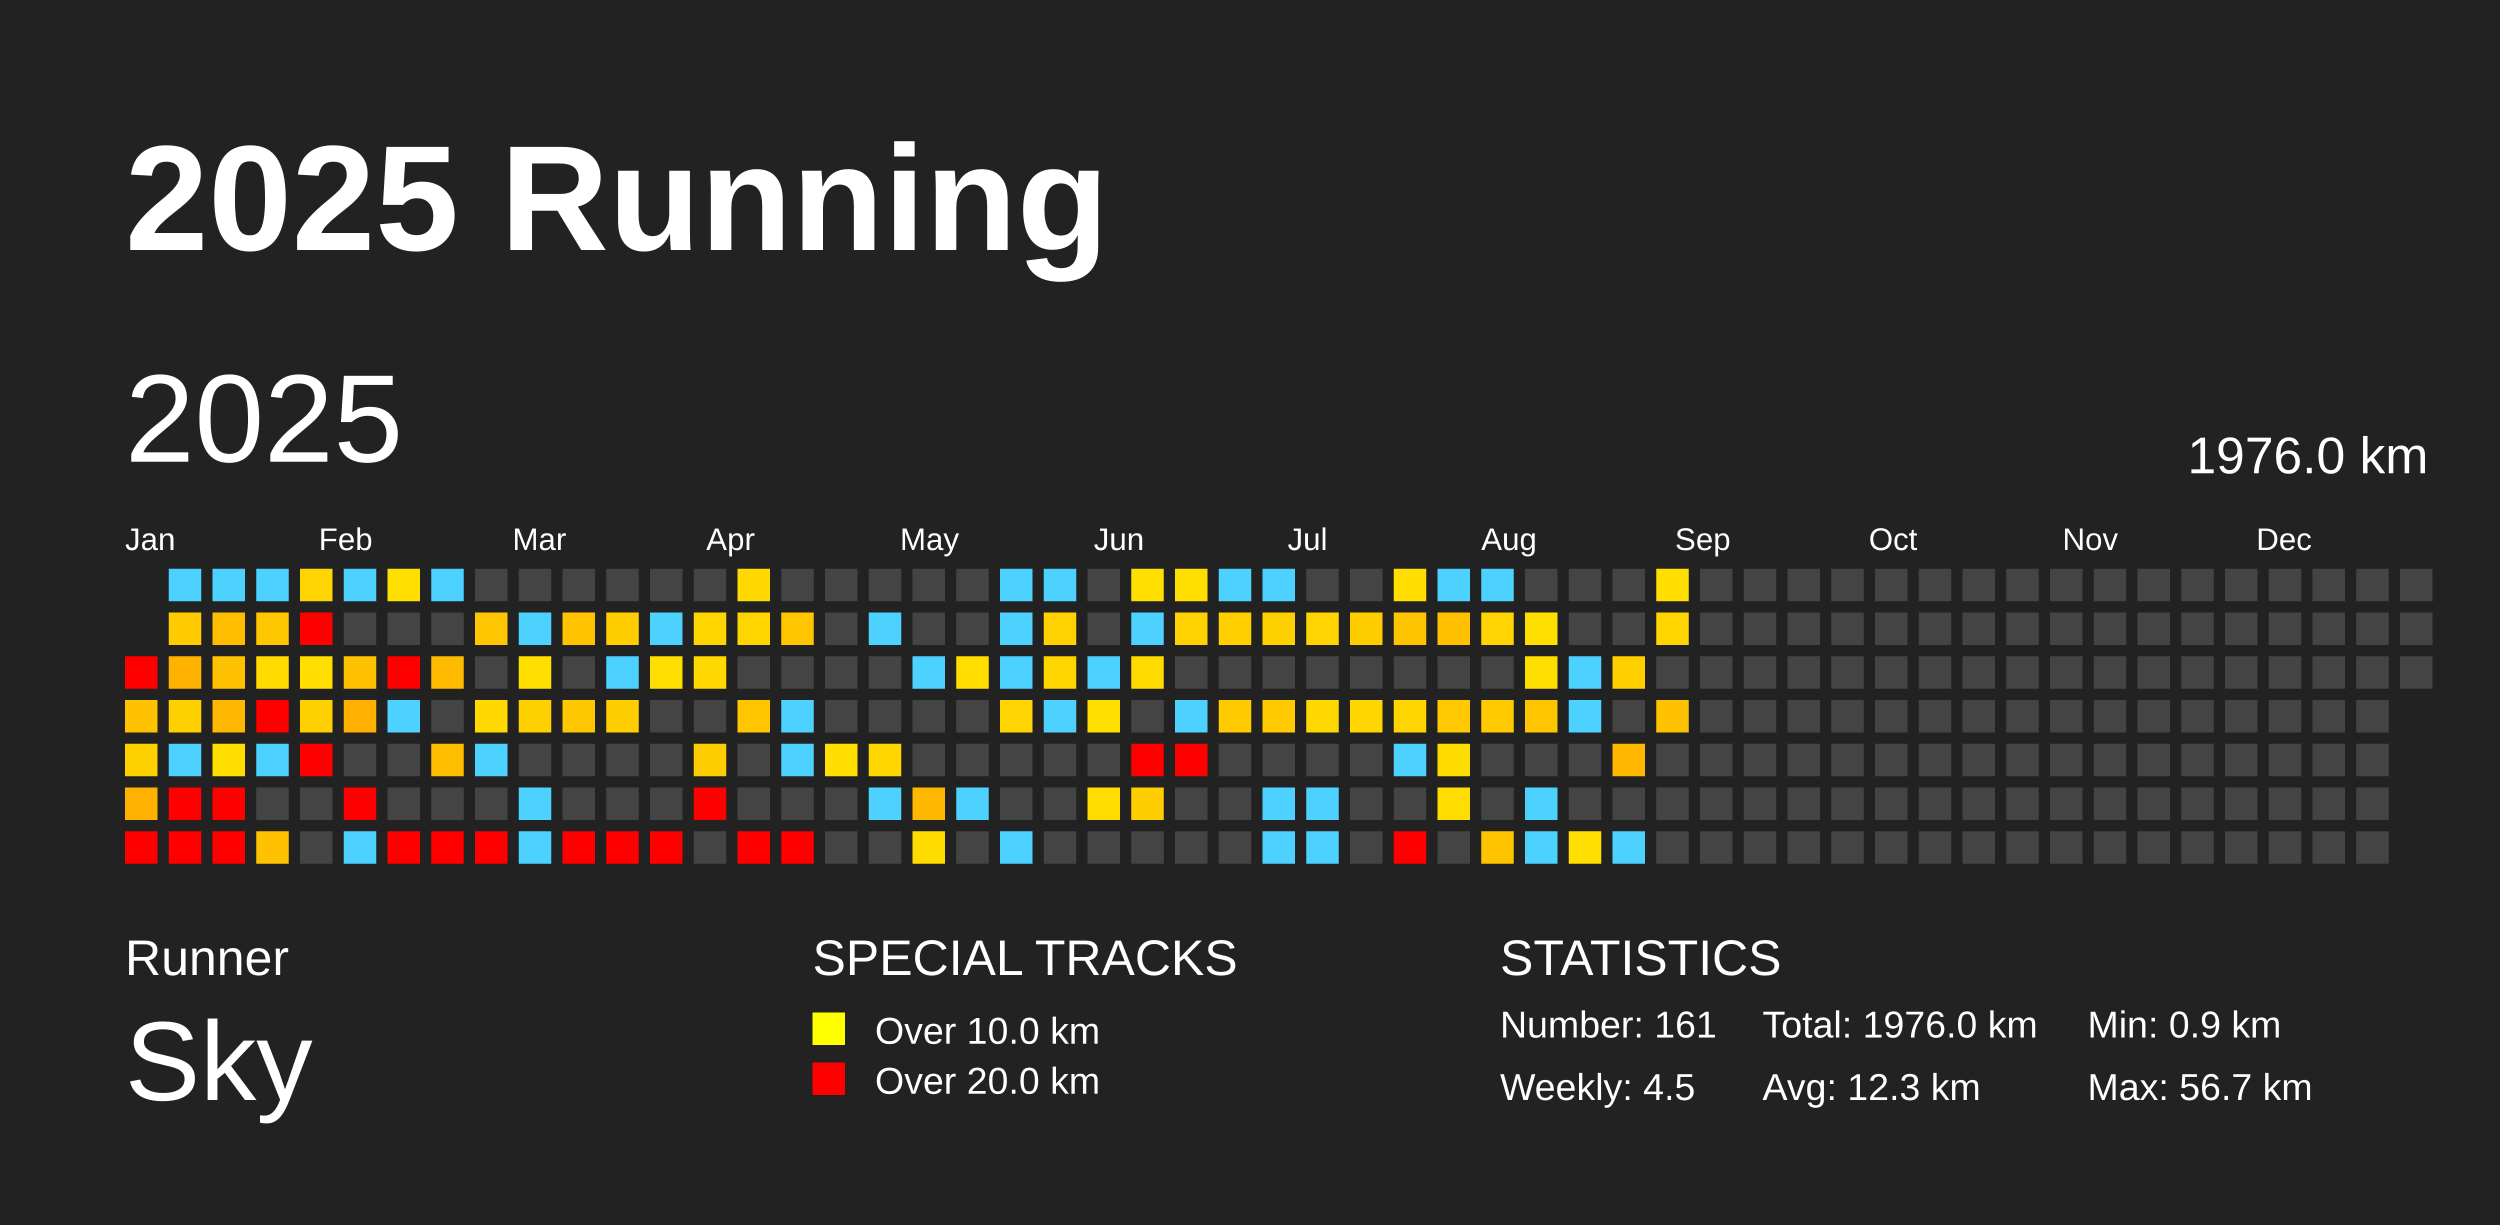
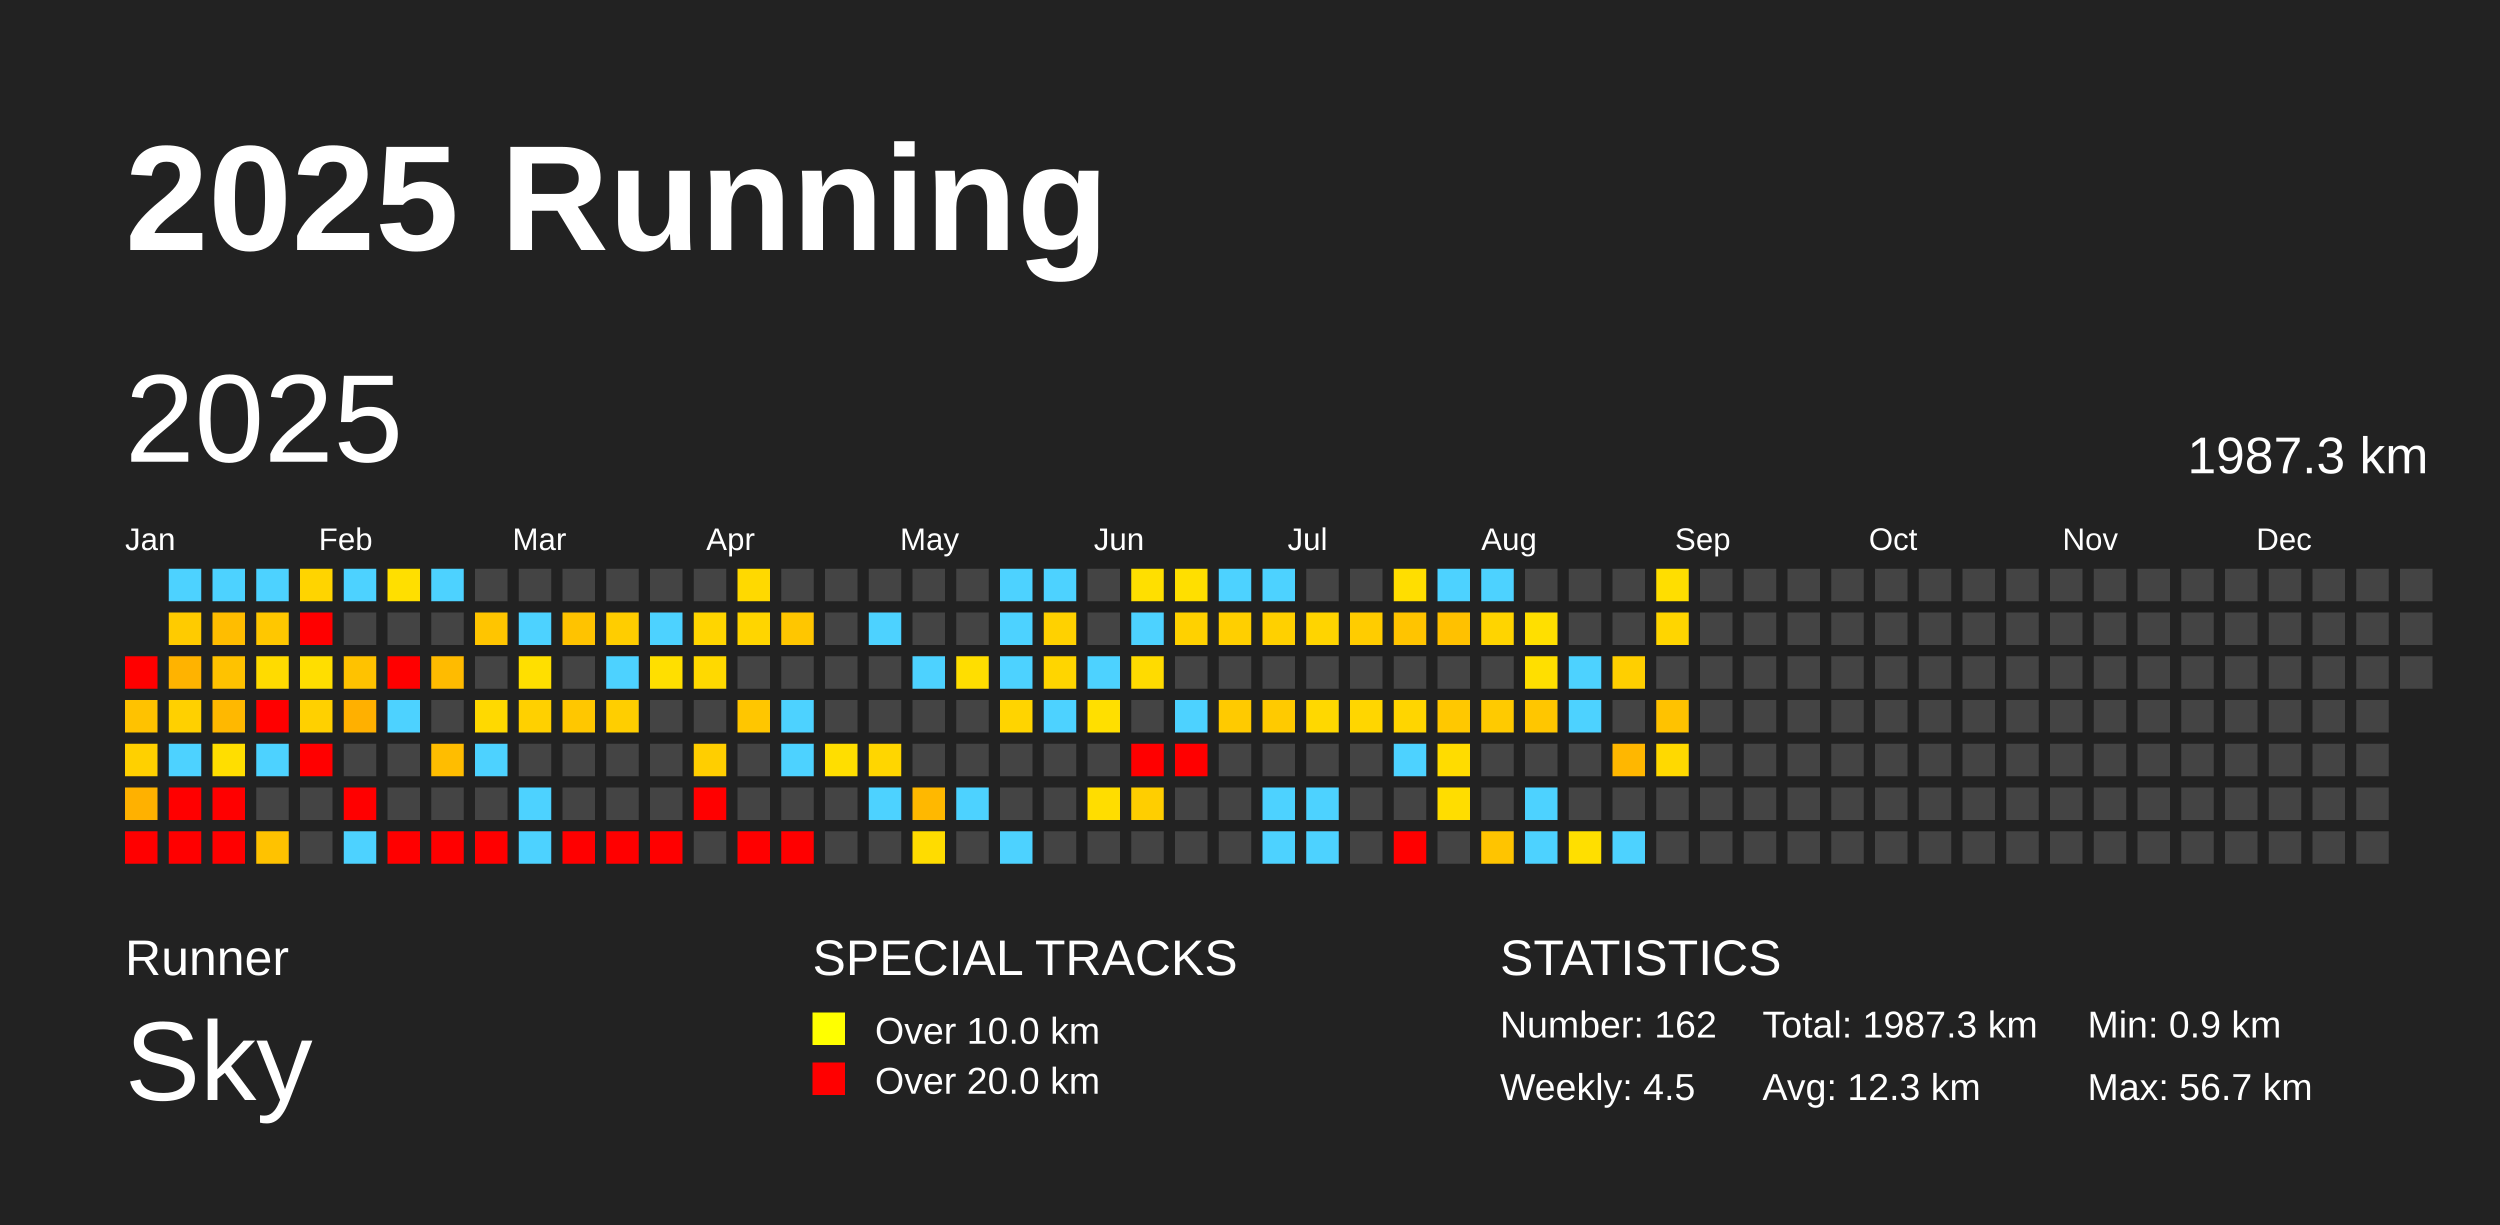
<svg xmlns="http://www.w3.org/2000/svg" baseProfile="full" height="98mm" version="1.1" viewBox="0,0,200,98" width="200mm">
  <defs />
  <rect fill="#222222" height="98" width="200" x="0" y="0" />
  <text fill="#FFFFFF" style="font-size:12px; font-family:Arial; font-weight:bold;" x="10" y="20">2025 Running</text>
  <text fill="#FFFFFF" style="font-size:4px; font-family:Arial" x="10" y="78">Runner</text>
  <text fill="#FFFFFF" style="font-size:9px; font-family:Arial" x="10" y="88">Sky</text>
  <text fill="#FFFFFF" style="font-size:4px; font-family:Arial" x="65" y="78">SPECIAL TRACKS</text>
  <rect fill="yellow" height="2.6" width="2.6" x="65" y="81" />
  <text fill="#FFFFFF" style="font-size:3px; font-family:Arial" x="70" y="83.5">Over 10.0 km</text>
  <rect fill="red" height="2.6" width="2.6" x="65" y="85" />
  <text fill="#FFFFFF" style="font-size:3px; font-family:Arial" x="70" y="87.5">Over 20.0 km</text>
  <text fill="#FFFFFF" style="font-size:4px; font-family:Arial" x="120" y="78">STATISTICS</text>
-   <text fill="#FFFFFF" style="font-size:3px; font-family:Arial" x="120" y="83">Number: 161</text>
+   <text fill="#FFFFFF" style="font-size:3px; font-family:Arial" x="120" y="83">Number: 162</text>
  <text fill="#FFFFFF" style="font-size:3px; font-family:Arial" x="120" y="88">Weekly: 4.5</text>
-   <text fill="#FFFFFF" style="font-size:3px; font-family:Arial" x="141" y="83">Total: 1976.0 km</text>
+   <text fill="#FFFFFF" style="font-size:3px; font-family:Arial" x="141" y="83">Total: 1987.3 km</text>
  <text fill="#FFFFFF" style="font-size:3px; font-family:Arial" x="141" y="88">Avg: 12.3 km</text>
  <text fill="#FFFFFF" style="font-size:3px; font-family:Arial" x="167" y="83">Min: 0.9 km</text>
  <text fill="#FFFFFF" style="font-size:3px; font-family:Arial" x="167" y="88">Max: 56.7 km</text>
  <text dominant-baseline="hanging" fill="#FFFFFF" style="font-size:10.0px; font-family:Arial;" x="10" y="30">2025</text>
-   <text dominant-baseline="hanging" fill="#FFFFFF" style="font-size:4.125px; font-family:Arial;" x="175" y="35">1976.0 km</text>
+   <text dominant-baseline="hanging" fill="#FFFFFF" style="font-size:4.125px; font-family:Arial;" x="175" y="35">1987.3 km</text>
  <text fill="#FFFFFF" style="font-size:2.5px; font-family:Arial" x="10.0" y="44">Jan</text>
  <text fill="#FFFFFF" style="font-size:2.5px; font-family:Arial" x="25.5" y="44">Feb</text>
  <text fill="#FFFFFF" style="font-size:2.5px; font-family:Arial" x="41.0" y="44">Mar</text>
  <text fill="#FFFFFF" style="font-size:2.5px; font-family:Arial" x="56.5" y="44">Apr</text>
  <text fill="#FFFFFF" style="font-size:2.5px; font-family:Arial" x="72.0" y="44">May</text>
  <text fill="#FFFFFF" style="font-size:2.5px; font-family:Arial" x="87.5" y="44">Jun</text>
  <text fill="#FFFFFF" style="font-size:2.5px; font-family:Arial" x="103.0" y="44">Jul</text>
  <text fill="#FFFFFF" style="font-size:2.5px; font-family:Arial" x="118.5" y="44">Aug</text>
  <text fill="#FFFFFF" style="font-size:2.5px; font-family:Arial" x="134.0" y="44">Sep</text>
  <text fill="#FFFFFF" style="font-size:2.5px; font-family:Arial" x="149.5" y="44">Oct</text>
  <text fill="#FFFFFF" style="font-size:2.5px; font-family:Arial" x="165.0" y="44">Nov</text>
  <text fill="#FFFFFF" style="font-size:2.5px; font-family:Arial" x="180.5" y="44">Dec</text>
  <rect fill="red" height="2.6" width="2.6" x="10.0" y="52.5" />
  <rect fill="#ffc200" height="2.6" width="2.6" x="10.0" y="56.0" />
  <rect fill="#ffd000" height="2.6" width="2.6" x="10.0" y="59.5" />
  <rect fill="#ffb100" height="2.6" width="2.6" x="10.0" y="63.0" />
  <rect fill="red" height="2.6" width="2.6" x="10.0" y="66.5" />
  <rect fill="#4dd2ff" height="2.6" width="2.6" x="13.5" y="45.5" />
  <rect fill="#ffcb00" height="2.6" width="2.6" x="13.5" y="49.0" />
  <rect fill="#ffb300" height="2.6" width="2.6" x="13.5" y="52.5" />
  <rect fill="#ffd000" height="2.6" width="2.6" x="13.5" y="56.0" />
  <rect fill="#4dd2ff" height="2.6" width="2.6" x="13.5" y="59.5" />
  <rect fill="red" height="2.6" width="2.6" x="13.5" y="63.0" />
  <rect fill="red" height="2.6" width="2.6" x="13.5" y="66.5" />
  <rect fill="#4dd2ff" height="2.6" width="2.6" x="17.0" y="45.5" />
  <rect fill="#ffbd00" height="2.6" width="2.6" x="17.0" y="49.0" />
  <rect fill="#ffc200" height="2.6" width="2.6" x="17.0" y="52.5" />
  <rect fill="#ffb800" height="2.6" width="2.6" x="17.0" y="56.0" />
  <rect fill="#ffde00" height="2.6" width="2.6" x="17.0" y="59.5" />
  <rect fill="red" height="2.6" width="2.6" x="17.0" y="63.0" />
  <rect fill="red" height="2.6" width="2.6" x="17.0" y="66.5" />
  <rect fill="#4dd2ff" height="2.6" width="2.6" x="20.5" y="45.5" />
  <rect fill="#ffc700" height="2.6" width="2.6" x="20.5" y="49.0" />
  <rect fill="#ffdb00" height="2.6" width="2.6" x="20.5" y="52.5" />
  <rect fill="red" height="2.6" width="2.6" x="20.5" y="56.0" />
  <rect fill="#4dd2ff" height="2.6" width="2.6" x="20.5" y="59.5" />
  <rect fill="#444444" height="2.6" width="2.6" x="20.5" y="63.0" />
  <rect fill="#ffc200" height="2.6" width="2.6" x="20.5" y="66.5" />
  <rect fill="#ffd400" height="2.6" width="2.6" x="24.0" y="45.5" />
  <rect fill="red" height="2.6" width="2.6" x="24.0" y="49.0" />
  <rect fill="#ffde00" height="2.6" width="2.6" x="24.0" y="52.5" />
  <rect fill="#ffd000" height="2.6" width="2.6" x="24.0" y="56.0" />
  <rect fill="red" height="2.6" width="2.6" x="24.0" y="59.5" />
  <rect fill="#444444" height="2.6" width="2.6" x="24.0" y="63.0" />
  <rect fill="#444444" height="2.6" width="2.6" x="24.0" y="66.5" />
  <rect fill="#4dd2ff" height="2.6" width="2.6" x="27.5" y="45.5" />
  <rect fill="#444444" height="2.6" width="2.6" x="27.5" y="49.0" />
  <rect fill="#ffc200" height="2.6" width="2.6" x="27.5" y="52.5" />
  <rect fill="#ffb000" height="2.6" width="2.6" x="27.5" y="56.0" />
  <rect fill="#444444" height="2.6" width="2.6" x="27.5" y="59.5" />
  <rect fill="red" height="2.6" width="2.6" x="27.5" y="63.0" />
  <rect fill="#4dd2ff" height="2.6" width="2.6" x="27.5" y="66.5" />
  <rect fill="#ffdf00" height="2.6" width="2.6" x="31.0" y="45.5" />
  <rect fill="#444444" height="2.6" width="2.6" x="31.0" y="49.0" />
  <rect fill="red" height="2.6" width="2.6" x="31.0" y="52.5" />
  <rect fill="#4dd2ff" height="2.6" width="2.6" x="31.0" y="56.0" />
  <rect fill="#444444" height="2.6" width="2.6" x="31.0" y="59.5" />
  <rect fill="#444444" height="2.6" width="2.6" x="31.0" y="63.0" />
  <rect fill="red" height="2.6" width="2.6" x="31.0" y="66.5" />
  <rect fill="#4dd2ff" height="2.6" width="2.6" x="34.5" y="45.5" />
  <rect fill="#444444" height="2.6" width="2.6" x="34.5" y="49.0" />
  <rect fill="#ffbb00" height="2.6" width="2.6" x="34.5" y="52.5" />
  <rect fill="#444444" height="2.6" width="2.6" x="34.5" y="56.0" />
  <rect fill="#ffbd00" height="2.6" width="2.6" x="34.5" y="59.5" />
  <rect fill="#444444" height="2.6" width="2.6" x="34.5" y="63.0" />
  <rect fill="red" height="2.6" width="2.6" x="34.5" y="66.5" />
  <rect fill="#444444" height="2.6" width="2.6" x="38.0" y="45.5" />
  <rect fill="#ffc500" height="2.6" width="2.6" x="38.0" y="49.0" />
  <rect fill="#444444" height="2.6" width="2.6" x="38.0" y="52.5" />
  <rect fill="#ffd900" height="2.6" width="2.6" x="38.0" y="56.0" />
  <rect fill="#4dd2ff" height="2.6" width="2.6" x="38.0" y="59.5" />
  <rect fill="#444444" height="2.6" width="2.6" x="38.0" y="63.0" />
  <rect fill="red" height="2.6" width="2.6" x="38.0" y="66.5" />
  <rect fill="#444444" height="2.6" width="2.6" x="41.5" y="45.5" />
  <rect fill="#4dd2ff" height="2.6" width="2.6" x="41.5" y="49.0" />
  <rect fill="#ffdf00" height="2.6" width="2.6" x="41.5" y="52.5" />
  <rect fill="#ffd000" height="2.6" width="2.6" x="41.5" y="56.0" />
  <rect fill="#444444" height="2.6" width="2.6" x="41.5" y="59.5" />
  <rect fill="#4dd2ff" height="2.6" width="2.6" x="41.5" y="63.0" />
  <rect fill="#4dd2ff" height="2.6" width="2.6" x="41.5" y="66.5" />
  <rect fill="#444444" height="2.6" width="2.6" x="45.0" y="45.5" />
  <rect fill="#ffc300" height="2.6" width="2.6" x="45.0" y="49.0" />
  <rect fill="#444444" height="2.6" width="2.6" x="45.0" y="52.5" />
  <rect fill="#ffc700" height="2.6" width="2.6" x="45.0" y="56.0" />
  <rect fill="#444444" height="2.6" width="2.6" x="45.0" y="59.5" />
  <rect fill="#444444" height="2.6" width="2.6" x="45.0" y="63.0" />
  <rect fill="red" height="2.6" width="2.6" x="45.0" y="66.5" />
  <rect fill="#444444" height="2.6" width="2.6" x="48.5" y="45.5" />
  <rect fill="#ffcd00" height="2.6" width="2.6" x="48.5" y="49.0" />
  <rect fill="#4dd2ff" height="2.6" width="2.6" x="48.5" y="52.5" />
  <rect fill="#ffce00" height="2.6" width="2.6" x="48.5" y="56.0" />
  <rect fill="#444444" height="2.6" width="2.6" x="48.5" y="59.5" />
  <rect fill="#444444" height="2.6" width="2.6" x="48.5" y="63.0" />
  <rect fill="red" height="2.6" width="2.6" x="48.5" y="66.5" />
  <rect fill="#444444" height="2.6" width="2.6" x="52.0" y="45.5" />
  <rect fill="#4dd2ff" height="2.6" width="2.6" x="52.0" y="49.0" />
  <rect fill="#ffdf00" height="2.6" width="2.6" x="52.0" y="52.5" />
  <rect fill="#444444" height="2.6" width="2.6" x="52.0" y="56.0" />
  <rect fill="#444444" height="2.6" width="2.6" x="52.0" y="59.5" />
  <rect fill="#444444" height="2.6" width="2.6" x="52.0" y="63.0" />
  <rect fill="red" height="2.6" width="2.6" x="52.0" y="66.5" />
  <rect fill="#444444" height="2.6" width="2.6" x="55.5" y="45.5" />
  <rect fill="#ffd500" height="2.6" width="2.6" x="55.5" y="49.0" />
  <rect fill="#ffd900" height="2.6" width="2.6" x="55.5" y="52.5" />
  <rect fill="#444444" height="2.6" width="2.6" x="55.5" y="56.0" />
  <rect fill="#ffce00" height="2.6" width="2.6" x="55.5" y="59.5" />
  <rect fill="red" height="2.6" width="2.6" x="55.5" y="63.0" />
  <rect fill="#444444" height="2.6" width="2.6" x="55.5" y="66.5" />
  <rect fill="#ffd900" height="2.6" width="2.6" x="59.0" y="45.5" />
  <rect fill="#ffd500" height="2.6" width="2.6" x="59.0" y="49.0" />
  <rect fill="#444444" height="2.6" width="2.6" x="59.0" y="52.5" />
  <rect fill="#ffc600" height="2.6" width="2.6" x="59.0" y="56.0" />
  <rect fill="#444444" height="2.6" width="2.6" x="59.0" y="59.5" />
  <rect fill="#444444" height="2.6" width="2.6" x="59.0" y="63.0" />
  <rect fill="red" height="2.6" width="2.6" x="59.0" y="66.5" />
  <rect fill="#444444" height="2.6" width="2.6" x="62.5" y="45.5" />
  <rect fill="#ffc600" height="2.6" width="2.6" x="62.5" y="49.0" />
  <rect fill="#444444" height="2.6" width="2.6" x="62.5" y="52.5" />
  <rect fill="#4dd2ff" height="2.6" width="2.6" x="62.5" y="56.0" />
  <rect fill="#4dd2ff" height="2.6" width="2.6" x="62.5" y="59.5" />
  <rect fill="#444444" height="2.6" width="2.6" x="62.5" y="63.0" />
  <rect fill="red" height="2.6" width="2.6" x="62.5" y="66.5" />
  <rect fill="#444444" height="2.6" width="2.6" x="66.0" y="45.5" />
  <rect fill="#444444" height="2.6" width="2.6" x="66.0" y="49.0" />
  <rect fill="#444444" height="2.6" width="2.6" x="66.0" y="52.5" />
  <rect fill="#444444" height="2.6" width="2.6" x="66.0" y="56.0" />
  <rect fill="#ffde00" height="2.6" width="2.6" x="66.0" y="59.5" />
  <rect fill="#444444" height="2.6" width="2.6" x="66.0" y="63.0" />
  <rect fill="#444444" height="2.6" width="2.6" x="66.0" y="66.5" />
  <rect fill="#444444" height="2.6" width="2.6" x="69.5" y="45.5" />
  <rect fill="#4dd2ff" height="2.6" width="2.6" x="69.5" y="49.0" />
  <rect fill="#444444" height="2.6" width="2.6" x="69.5" y="52.5" />
  <rect fill="#444444" height="2.6" width="2.6" x="69.5" y="56.0" />
  <rect fill="#ffd600" height="2.6" width="2.6" x="69.5" y="59.5" />
  <rect fill="#4dd2ff" height="2.6" width="2.6" x="69.5" y="63.0" />
  <rect fill="#444444" height="2.6" width="2.6" x="69.5" y="66.5" />
  <rect fill="#444444" height="2.6" width="2.6" x="73.0" y="45.5" />
  <rect fill="#444444" height="2.6" width="2.6" x="73.0" y="49.0" />
  <rect fill="#4dd2ff" height="2.6" width="2.6" x="73.0" y="52.5" />
  <rect fill="#444444" height="2.6" width="2.6" x="73.0" y="56.0" />
  <rect fill="#444444" height="2.6" width="2.6" x="73.0" y="59.5" />
  <rect fill="#ffb800" height="2.6" width="2.6" x="73.0" y="63.0" />
  <rect fill="#ffdc00" height="2.6" width="2.6" x="73.0" y="66.5" />
  <rect fill="#444444" height="2.6" width="2.6" x="76.5" y="45.5" />
  <rect fill="#444444" height="2.6" width="2.6" x="76.5" y="49.0" />
  <rect fill="#ffde00" height="2.6" width="2.6" x="76.5" y="52.5" />
  <rect fill="#444444" height="2.6" width="2.6" x="76.5" y="56.0" />
  <rect fill="#444444" height="2.6" width="2.6" x="76.5" y="59.5" />
  <rect fill="#4dd2ff" height="2.6" width="2.6" x="76.5" y="63.0" />
  <rect fill="#444444" height="2.6" width="2.6" x="76.5" y="66.5" />
  <rect fill="#4dd2ff" height="2.6" width="2.6" x="80.0" y="45.5" />
  <rect fill="#4dd2ff" height="2.6" width="2.6" x="80.0" y="49.0" />
  <rect fill="#4dd2ff" height="2.6" width="2.6" x="80.0" y="52.5" />
  <rect fill="#ffd400" height="2.6" width="2.6" x="80.0" y="56.0" />
  <rect fill="#444444" height="2.6" width="2.6" x="80.0" y="59.5" />
  <rect fill="#444444" height="2.6" width="2.6" x="80.0" y="63.0" />
  <rect fill="#4dd2ff" height="2.6" width="2.6" x="80.0" y="66.5" />
  <rect fill="#4dd2ff" height="2.6" width="2.6" x="83.5" y="45.5" />
  <rect fill="#ffd100" height="2.6" width="2.6" x="83.5" y="49.0" />
  <rect fill="#ffd500" height="2.6" width="2.6" x="83.5" y="52.5" />
  <rect fill="#4dd2ff" height="2.6" width="2.6" x="83.5" y="56.0" />
  <rect fill="#444444" height="2.6" width="2.6" x="83.5" y="59.5" />
  <rect fill="#444444" height="2.6" width="2.6" x="83.5" y="63.0" />
  <rect fill="#444444" height="2.6" width="2.6" x="83.5" y="66.5" />
  <rect fill="#444444" height="2.6" width="2.6" x="87.0" y="45.5" />
  <rect fill="#444444" height="2.6" width="2.6" x="87.0" y="49.0" />
  <rect fill="#4dd2ff" height="2.6" width="2.6" x="87.0" y="52.5" />
  <rect fill="#ffdf00" height="2.6" width="2.6" x="87.0" y="56.0" />
  <rect fill="#444444" height="2.6" width="2.6" x="87.0" y="59.5" />
  <rect fill="#ffdd00" height="2.6" width="2.6" x="87.0" y="63.0" />
  <rect fill="#444444" height="2.6" width="2.6" x="87.0" y="66.5" />
  <rect fill="#ffdf00" height="2.6" width="2.6" x="90.5" y="45.5" />
  <rect fill="#4dd2ff" height="2.6" width="2.6" x="90.5" y="49.0" />
  <rect fill="#ffdb00" height="2.6" width="2.6" x="90.5" y="52.5" />
  <rect fill="#444444" height="2.6" width="2.6" x="90.5" y="56.0" />
  <rect fill="red" height="2.6" width="2.6" x="90.5" y="59.5" />
  <rect fill="#ffce00" height="2.6" width="2.6" x="90.5" y="63.0" />
  <rect fill="#444444" height="2.6" width="2.6" x="90.5" y="66.5" />
  <rect fill="#ffdf00" height="2.6" width="2.6" x="94.0" y="45.5" />
  <rect fill="#ffd100" height="2.6" width="2.6" x="94.0" y="49.0" />
  <rect fill="#444444" height="2.6" width="2.6" x="94.0" y="52.5" />
  <rect fill="#4dd2ff" height="2.6" width="2.6" x="94.0" y="56.0" />
  <rect fill="red" height="2.6" width="2.6" x="94.0" y="59.5" />
  <rect fill="#444444" height="2.6" width="2.6" x="94.0" y="63.0" />
  <rect fill="#444444" height="2.6" width="2.6" x="94.0" y="66.5" />
  <rect fill="#4dd2ff" height="2.6" width="2.6" x="97.5" y="45.5" />
  <rect fill="#ffcf00" height="2.6" width="2.6" x="97.5" y="49.0" />
  <rect fill="#444444" height="2.6" width="2.6" x="97.5" y="52.5" />
  <rect fill="#ffca00" height="2.6" width="2.6" x="97.5" y="56.0" />
  <rect fill="#444444" height="2.6" width="2.6" x="97.5" y="59.5" />
  <rect fill="#444444" height="2.6" width="2.6" x="97.5" y="63.0" />
  <rect fill="#444444" height="2.6" width="2.6" x="97.5" y="66.5" />
  <rect fill="#4dd2ff" height="2.6" width="2.6" x="101.0" y="45.5" />
  <rect fill="#ffd000" height="2.6" width="2.6" x="101.0" y="49.0" />
  <rect fill="#444444" height="2.6" width="2.6" x="101.0" y="52.5" />
  <rect fill="#ffca00" height="2.6" width="2.6" x="101.0" y="56.0" />
  <rect fill="#444444" height="2.6" width="2.6" x="101.0" y="59.5" />
  <rect fill="#4dd2ff" height="2.6" width="2.6" x="101.0" y="63.0" />
  <rect fill="#4dd2ff" height="2.6" width="2.6" x="101.0" y="66.5" />
  <rect fill="#444444" height="2.6" width="2.6" x="104.5" y="45.5" />
  <rect fill="#ffd400" height="2.6" width="2.6" x="104.5" y="49.0" />
  <rect fill="#444444" height="2.6" width="2.6" x="104.5" y="52.5" />
  <rect fill="#ffd800" height="2.6" width="2.6" x="104.5" y="56.0" />
  <rect fill="#444444" height="2.6" width="2.6" x="104.5" y="59.5" />
  <rect fill="#4dd2ff" height="2.6" width="2.6" x="104.5" y="63.0" />
  <rect fill="#4dd2ff" height="2.6" width="2.6" x="104.5" y="66.5" />
  <rect fill="#444444" height="2.6" width="2.6" x="108.0" y="45.5" />
  <rect fill="#ffcc00" height="2.6" width="2.6" x="108.0" y="49.0" />
  <rect fill="#444444" height="2.6" width="2.6" x="108.0" y="52.5" />
  <rect fill="#ffd600" height="2.6" width="2.6" x="108.0" y="56.0" />
  <rect fill="#444444" height="2.6" width="2.6" x="108.0" y="59.5" />
  <rect fill="#444444" height="2.6" width="2.6" x="108.0" y="63.0" />
  <rect fill="#444444" height="2.6" width="2.6" x="108.0" y="66.5" />
  <rect fill="#ffde00" height="2.6" width="2.6" x="111.5" y="45.5" />
  <rect fill="#ffc400" height="2.6" width="2.6" x="111.5" y="49.0" />
  <rect fill="#444444" height="2.6" width="2.6" x="111.5" y="52.5" />
  <rect fill="#ffd500" height="2.6" width="2.6" x="111.5" y="56.0" />
  <rect fill="#4dd2ff" height="2.6" width="2.6" x="111.5" y="59.5" />
  <rect fill="#444444" height="2.6" width="2.6" x="111.5" y="63.0" />
  <rect fill="red" height="2.6" width="2.6" x="111.5" y="66.5" />
  <rect fill="#4dd2ff" height="2.6" width="2.6" x="115.0" y="45.5" />
  <rect fill="#ffc100" height="2.6" width="2.6" x="115.0" y="49.0" />
  <rect fill="#444444" height="2.6" width="2.6" x="115.0" y="52.5" />
  <rect fill="#ffc800" height="2.6" width="2.6" x="115.0" y="56.0" />
  <rect fill="#ffdc00" height="2.6" width="2.6" x="115.0" y="59.5" />
  <rect fill="#ffdd00" height="2.6" width="2.6" x="115.0" y="63.0" />
  <rect fill="#444444" height="2.6" width="2.6" x="115.0" y="66.5" />
  <rect fill="#4dd2ff" height="2.6" width="2.6" x="118.5" y="45.5" />
  <rect fill="#ffd400" height="2.6" width="2.6" x="118.5" y="49.0" />
  <rect fill="#444444" height="2.6" width="2.6" x="118.5" y="52.5" />
  <rect fill="#ffca00" height="2.6" width="2.6" x="118.5" y="56.0" />
  <rect fill="#444444" height="2.6" width="2.6" x="118.5" y="59.5" />
  <rect fill="#444444" height="2.6" width="2.6" x="118.5" y="63.0" />
  <rect fill="#ffc400" height="2.6" width="2.6" x="118.5" y="66.5" />
  <rect fill="#444444" height="2.6" width="2.6" x="122.0" y="45.5" />
  <rect fill="#ffdf00" height="2.6" width="2.6" x="122.0" y="49.0" />
  <rect fill="#ffdf00" height="2.6" width="2.6" x="122.0" y="52.5" />
  <rect fill="#ffc600" height="2.6" width="2.6" x="122.0" y="56.0" />
  <rect fill="#444444" height="2.6" width="2.6" x="122.0" y="59.5" />
  <rect fill="#4dd2ff" height="2.6" width="2.6" x="122.0" y="63.0" />
  <rect fill="#4dd2ff" height="2.6" width="2.6" x="122.0" y="66.5" />
  <rect fill="#444444" height="2.6" width="2.6" x="125.5" y="45.5" />
  <rect fill="#444444" height="2.6" width="2.6" x="125.5" y="49.0" />
  <rect fill="#4dd2ff" height="2.6" width="2.6" x="125.5" y="52.5" />
  <rect fill="#4dd2ff" height="2.6" width="2.6" x="125.5" y="56.0" />
  <rect fill="#444444" height="2.6" width="2.6" x="125.5" y="59.5" />
  <rect fill="#444444" height="2.6" width="2.6" x="125.5" y="63.0" />
  <rect fill="#ffdf00" height="2.6" width="2.6" x="125.5" y="66.5" />
  <rect fill="#444444" height="2.6" width="2.6" x="129.0" y="45.5" />
  <rect fill="#444444" height="2.6" width="2.6" x="129.0" y="49.0" />
  <rect fill="#ffcf00" height="2.6" width="2.6" x="129.0" y="52.5" />
  <rect fill="#444444" height="2.6" width="2.6" x="129.0" y="56.0" />
  <rect fill="#ffb700" height="2.6" width="2.6" x="129.0" y="59.5" />
  <rect fill="#444444" height="2.6" width="2.6" x="129.0" y="63.0" />
  <rect fill="#4dd2ff" height="2.6" width="2.6" x="129.0" y="66.5" />
  <rect fill="#ffde00" height="2.6" width="2.6" x="132.5" y="45.5" />
  <rect fill="#ffd500" height="2.6" width="2.6" x="132.5" y="49.0" />
  <rect fill="#444444" height="2.6" width="2.6" x="132.5" y="52.5" />
  <rect fill="#ffc200" height="2.6" width="2.6" x="132.5" y="56.0" />
-   <rect fill="#444444" height="2.6" width="2.6" x="132.5" y="59.5" />
+   <rect fill="#ffd900" height="2.6" width="2.6" x="132.5" y="59.5" />
  <rect fill="#444444" height="2.6" width="2.6" x="132.5" y="63.0" />
  <rect fill="#444444" height="2.6" width="2.6" x="132.5" y="66.5" />
  <rect fill="#444444" height="2.6" width="2.6" x="136.0" y="45.5" />
  <rect fill="#444444" height="2.6" width="2.6" x="136.0" y="49.0" />
  <rect fill="#444444" height="2.6" width="2.6" x="136.0" y="52.5" />
  <rect fill="#444444" height="2.6" width="2.6" x="136.0" y="56.0" />
  <rect fill="#444444" height="2.6" width="2.6" x="136.0" y="59.5" />
  <rect fill="#444444" height="2.6" width="2.6" x="136.0" y="63.0" />
  <rect fill="#444444" height="2.6" width="2.6" x="136.0" y="66.5" />
  <rect fill="#444444" height="2.6" width="2.6" x="139.5" y="45.5" />
  <rect fill="#444444" height="2.6" width="2.6" x="139.5" y="49.0" />
  <rect fill="#444444" height="2.6" width="2.6" x="139.5" y="52.5" />
  <rect fill="#444444" height="2.6" width="2.6" x="139.5" y="56.0" />
  <rect fill="#444444" height="2.6" width="2.6" x="139.5" y="59.5" />
  <rect fill="#444444" height="2.6" width="2.6" x="139.5" y="63.0" />
  <rect fill="#444444" height="2.6" width="2.6" x="139.5" y="66.5" />
  <rect fill="#444444" height="2.6" width="2.6" x="143.0" y="45.5" />
  <rect fill="#444444" height="2.6" width="2.6" x="143.0" y="49.0" />
  <rect fill="#444444" height="2.6" width="2.6" x="143.0" y="52.5" />
  <rect fill="#444444" height="2.6" width="2.6" x="143.0" y="56.0" />
  <rect fill="#444444" height="2.6" width="2.6" x="143.0" y="59.5" />
  <rect fill="#444444" height="2.6" width="2.6" x="143.0" y="63.0" />
  <rect fill="#444444" height="2.6" width="2.6" x="143.0" y="66.5" />
  <rect fill="#444444" height="2.6" width="2.6" x="146.5" y="45.5" />
  <rect fill="#444444" height="2.6" width="2.6" x="146.5" y="49.0" />
  <rect fill="#444444" height="2.6" width="2.6" x="146.5" y="52.5" />
  <rect fill="#444444" height="2.6" width="2.6" x="146.5" y="56.0" />
  <rect fill="#444444" height="2.6" width="2.6" x="146.5" y="59.5" />
  <rect fill="#444444" height="2.6" width="2.6" x="146.5" y="63.0" />
  <rect fill="#444444" height="2.6" width="2.6" x="146.5" y="66.5" />
  <rect fill="#444444" height="2.6" width="2.6" x="150.0" y="45.5" />
  <rect fill="#444444" height="2.6" width="2.6" x="150.0" y="49.0" />
  <rect fill="#444444" height="2.6" width="2.6" x="150.0" y="52.5" />
  <rect fill="#444444" height="2.6" width="2.6" x="150.0" y="56.0" />
  <rect fill="#444444" height="2.6" width="2.6" x="150.0" y="59.5" />
  <rect fill="#444444" height="2.6" width="2.6" x="150.0" y="63.0" />
  <rect fill="#444444" height="2.6" width="2.6" x="150.0" y="66.5" />
  <rect fill="#444444" height="2.6" width="2.6" x="153.5" y="45.5" />
  <rect fill="#444444" height="2.6" width="2.6" x="153.5" y="49.0" />
  <rect fill="#444444" height="2.6" width="2.6" x="153.5" y="52.5" />
  <rect fill="#444444" height="2.6" width="2.6" x="153.5" y="56.0" />
  <rect fill="#444444" height="2.6" width="2.6" x="153.5" y="59.5" />
  <rect fill="#444444" height="2.6" width="2.6" x="153.5" y="63.0" />
  <rect fill="#444444" height="2.6" width="2.6" x="153.5" y="66.5" />
  <rect fill="#444444" height="2.6" width="2.6" x="157.0" y="45.5" />
  <rect fill="#444444" height="2.6" width="2.6" x="157.0" y="49.0" />
  <rect fill="#444444" height="2.6" width="2.6" x="157.0" y="52.5" />
  <rect fill="#444444" height="2.6" width="2.6" x="157.0" y="56.0" />
  <rect fill="#444444" height="2.6" width="2.6" x="157.0" y="59.5" />
  <rect fill="#444444" height="2.6" width="2.6" x="157.0" y="63.0" />
  <rect fill="#444444" height="2.6" width="2.6" x="157.0" y="66.5" />
  <rect fill="#444444" height="2.6" width="2.6" x="160.5" y="45.5" />
  <rect fill="#444444" height="2.6" width="2.6" x="160.5" y="49.0" />
  <rect fill="#444444" height="2.6" width="2.6" x="160.5" y="52.5" />
  <rect fill="#444444" height="2.6" width="2.6" x="160.5" y="56.0" />
  <rect fill="#444444" height="2.6" width="2.6" x="160.5" y="59.5" />
  <rect fill="#444444" height="2.6" width="2.6" x="160.5" y="63.0" />
  <rect fill="#444444" height="2.6" width="2.6" x="160.5" y="66.5" />
  <rect fill="#444444" height="2.6" width="2.6" x="164.0" y="45.5" />
  <rect fill="#444444" height="2.6" width="2.6" x="164.0" y="49.0" />
  <rect fill="#444444" height="2.6" width="2.6" x="164.0" y="52.5" />
  <rect fill="#444444" height="2.6" width="2.6" x="164.0" y="56.0" />
  <rect fill="#444444" height="2.6" width="2.6" x="164.0" y="59.5" />
  <rect fill="#444444" height="2.6" width="2.6" x="164.0" y="63.0" />
  <rect fill="#444444" height="2.6" width="2.6" x="164.0" y="66.5" />
  <rect fill="#444444" height="2.6" width="2.6" x="167.5" y="45.5" />
  <rect fill="#444444" height="2.6" width="2.6" x="167.5" y="49.0" />
  <rect fill="#444444" height="2.6" width="2.6" x="167.5" y="52.5" />
  <rect fill="#444444" height="2.6" width="2.6" x="167.5" y="56.0" />
  <rect fill="#444444" height="2.6" width="2.6" x="167.5" y="59.5" />
  <rect fill="#444444" height="2.6" width="2.6" x="167.5" y="63.0" />
  <rect fill="#444444" height="2.6" width="2.6" x="167.5" y="66.5" />
  <rect fill="#444444" height="2.6" width="2.6" x="171.0" y="45.5" />
  <rect fill="#444444" height="2.6" width="2.6" x="171.0" y="49.0" />
  <rect fill="#444444" height="2.6" width="2.6" x="171.0" y="52.5" />
  <rect fill="#444444" height="2.6" width="2.6" x="171.0" y="56.0" />
  <rect fill="#444444" height="2.6" width="2.6" x="171.0" y="59.5" />
  <rect fill="#444444" height="2.6" width="2.6" x="171.0" y="63.0" />
  <rect fill="#444444" height="2.6" width="2.6" x="171.0" y="66.5" />
  <rect fill="#444444" height="2.6" width="2.6" x="174.5" y="45.5" />
  <rect fill="#444444" height="2.6" width="2.6" x="174.5" y="49.0" />
  <rect fill="#444444" height="2.6" width="2.6" x="174.5" y="52.5" />
  <rect fill="#444444" height="2.6" width="2.6" x="174.5" y="56.0" />
  <rect fill="#444444" height="2.6" width="2.6" x="174.5" y="59.5" />
  <rect fill="#444444" height="2.6" width="2.6" x="174.5" y="63.0" />
  <rect fill="#444444" height="2.6" width="2.6" x="174.5" y="66.5" />
  <rect fill="#444444" height="2.6" width="2.6" x="178.0" y="45.5" />
  <rect fill="#444444" height="2.6" width="2.6" x="178.0" y="49.0" />
  <rect fill="#444444" height="2.6" width="2.6" x="178.0" y="52.5" />
  <rect fill="#444444" height="2.6" width="2.6" x="178.0" y="56.0" />
  <rect fill="#444444" height="2.6" width="2.6" x="178.0" y="59.5" />
  <rect fill="#444444" height="2.6" width="2.6" x="178.0" y="63.0" />
  <rect fill="#444444" height="2.6" width="2.6" x="178.0" y="66.5" />
  <rect fill="#444444" height="2.6" width="2.6" x="181.5" y="45.5" />
  <rect fill="#444444" height="2.6" width="2.6" x="181.5" y="49.0" />
  <rect fill="#444444" height="2.6" width="2.6" x="181.5" y="52.5" />
  <rect fill="#444444" height="2.6" width="2.6" x="181.5" y="56.0" />
  <rect fill="#444444" height="2.6" width="2.6" x="181.5" y="59.5" />
  <rect fill="#444444" height="2.6" width="2.6" x="181.5" y="63.0" />
  <rect fill="#444444" height="2.6" width="2.6" x="181.5" y="66.5" />
  <rect fill="#444444" height="2.6" width="2.6" x="185.0" y="45.5" />
  <rect fill="#444444" height="2.6" width="2.6" x="185.0" y="49.0" />
  <rect fill="#444444" height="2.6" width="2.6" x="185.0" y="52.5" />
  <rect fill="#444444" height="2.6" width="2.6" x="185.0" y="56.0" />
  <rect fill="#444444" height="2.6" width="2.6" x="185.0" y="59.5" />
  <rect fill="#444444" height="2.6" width="2.6" x="185.0" y="63.0" />
  <rect fill="#444444" height="2.6" width="2.6" x="185.0" y="66.5" />
  <rect fill="#444444" height="2.6" width="2.6" x="188.5" y="45.5" />
  <rect fill="#444444" height="2.6" width="2.6" x="188.5" y="49.0" />
  <rect fill="#444444" height="2.6" width="2.6" x="188.5" y="52.5" />
  <rect fill="#444444" height="2.6" width="2.6" x="188.5" y="56.0" />
  <rect fill="#444444" height="2.6" width="2.6" x="188.5" y="59.5" />
  <rect fill="#444444" height="2.6" width="2.6" x="188.5" y="63.0" />
  <rect fill="#444444" height="2.6" width="2.6" x="188.5" y="66.5" />
  <rect fill="#444444" height="2.6" width="2.6" x="192.0" y="45.5" />
  <rect fill="#444444" height="2.6" width="2.6" x="192.0" y="49.0" />
  <rect fill="#444444" height="2.6" width="2.6" x="192.0" y="52.5" />
</svg>
